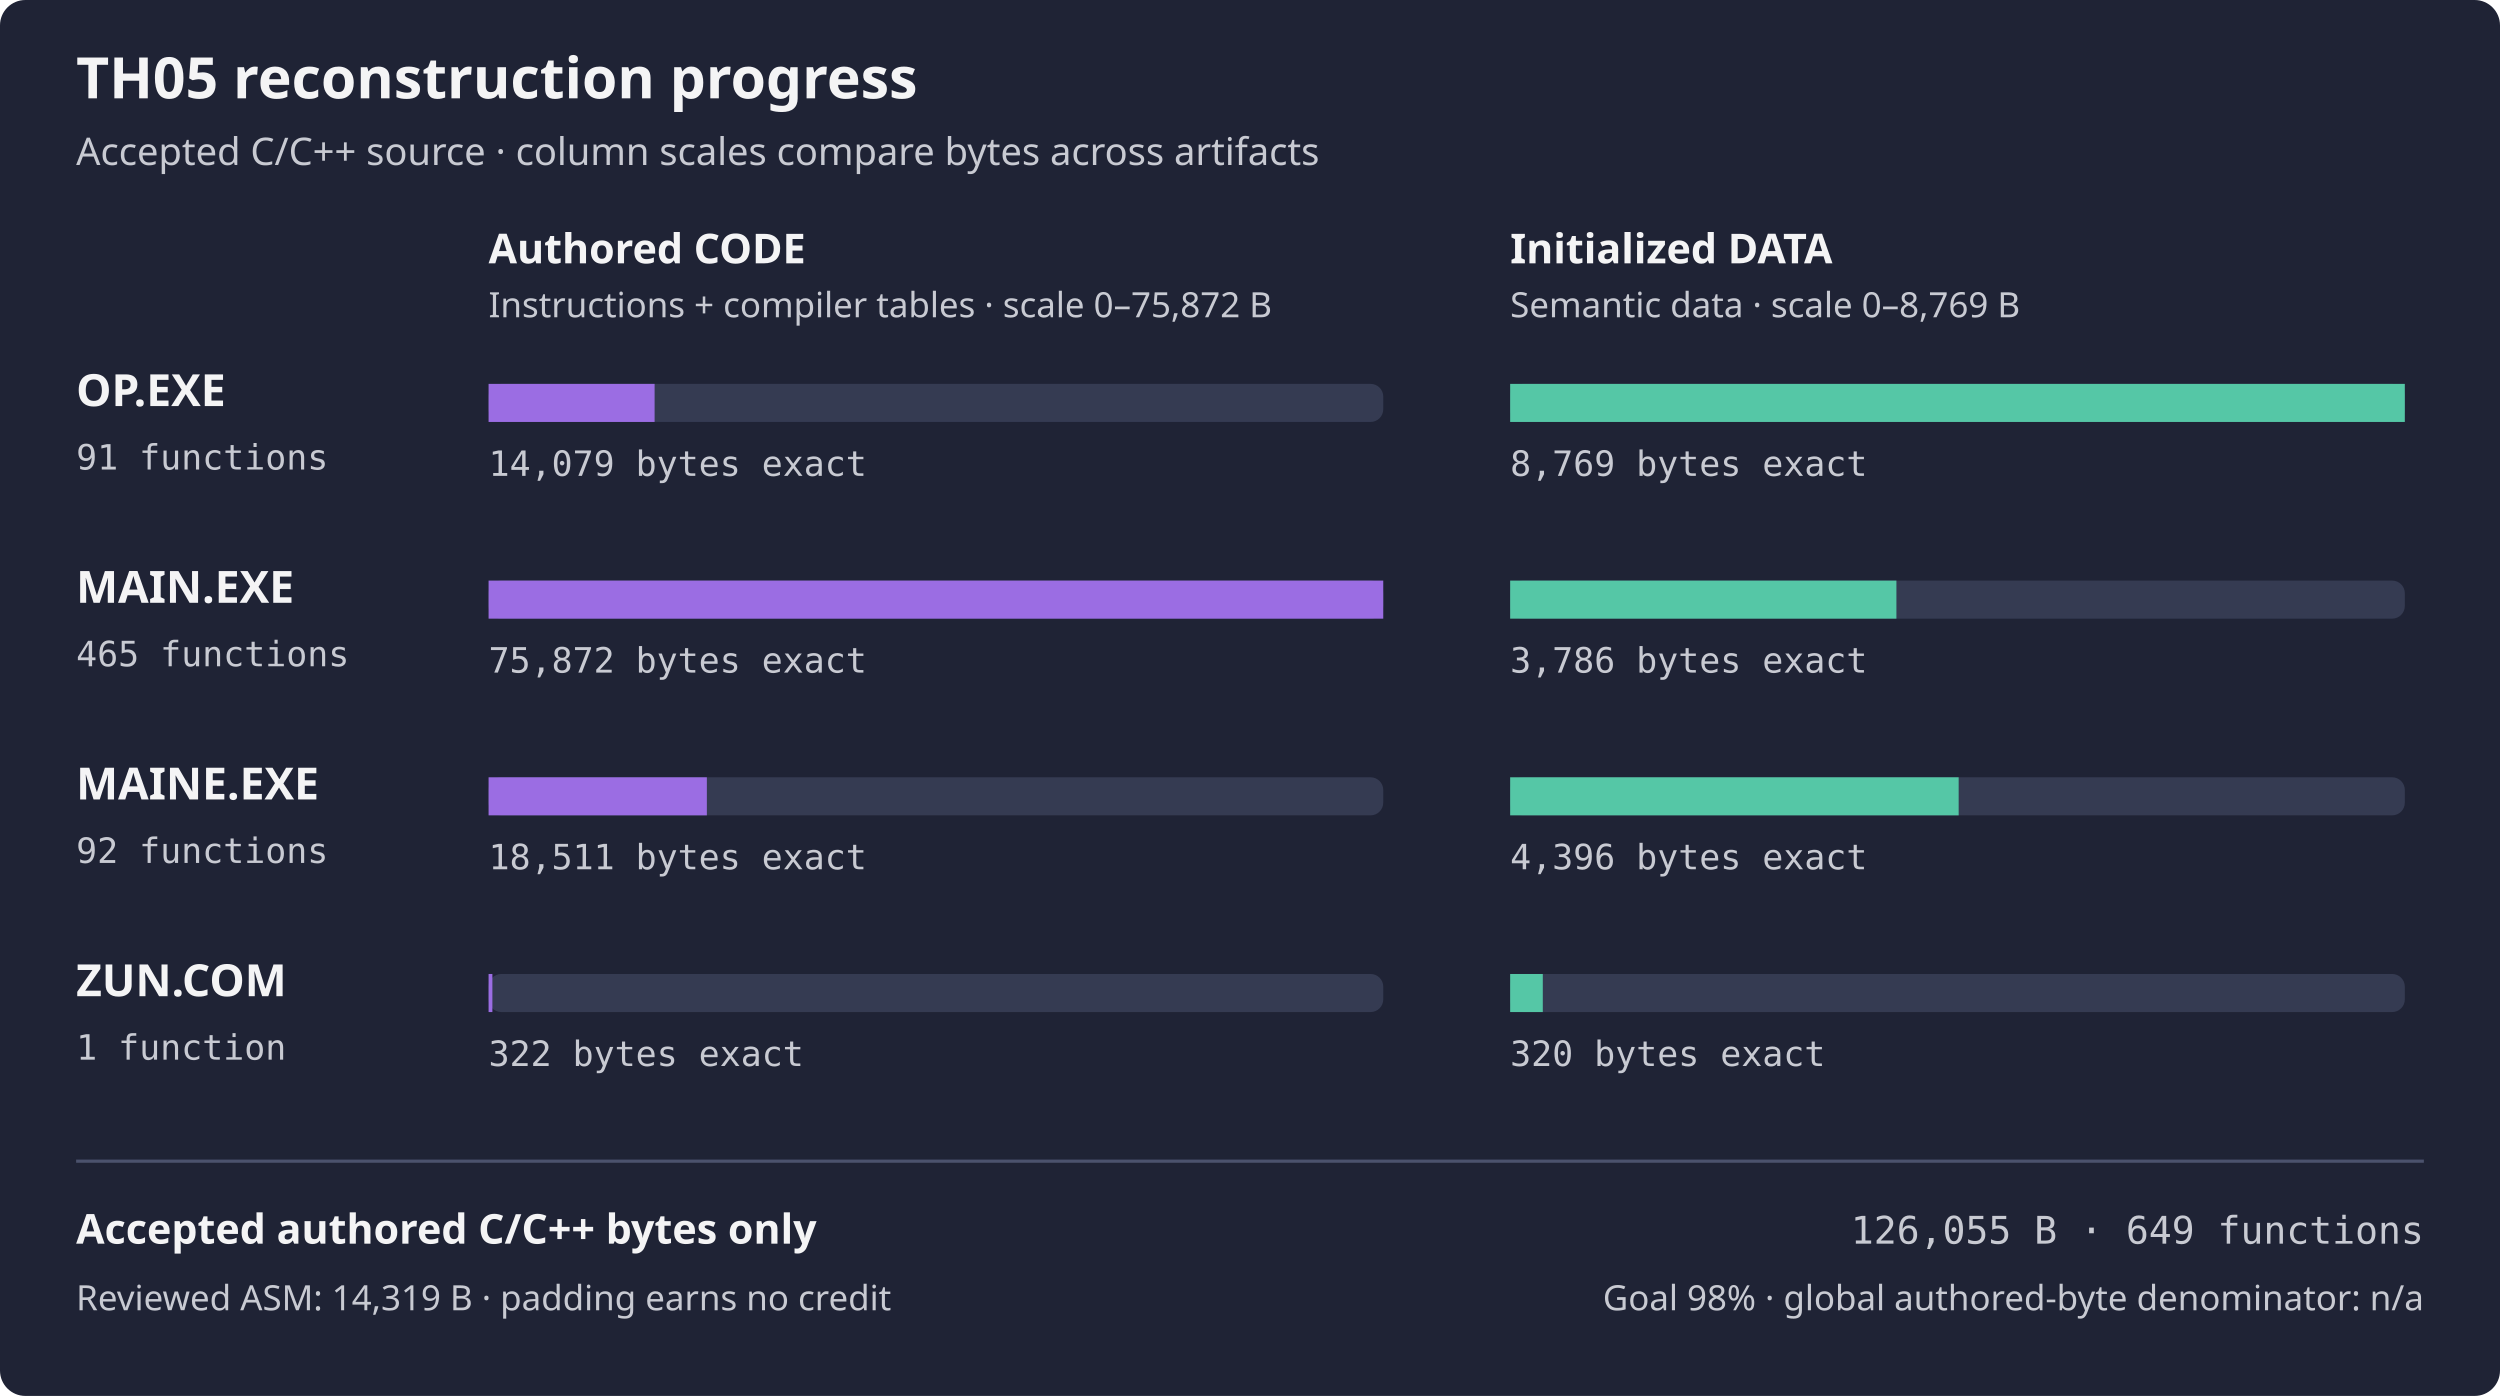
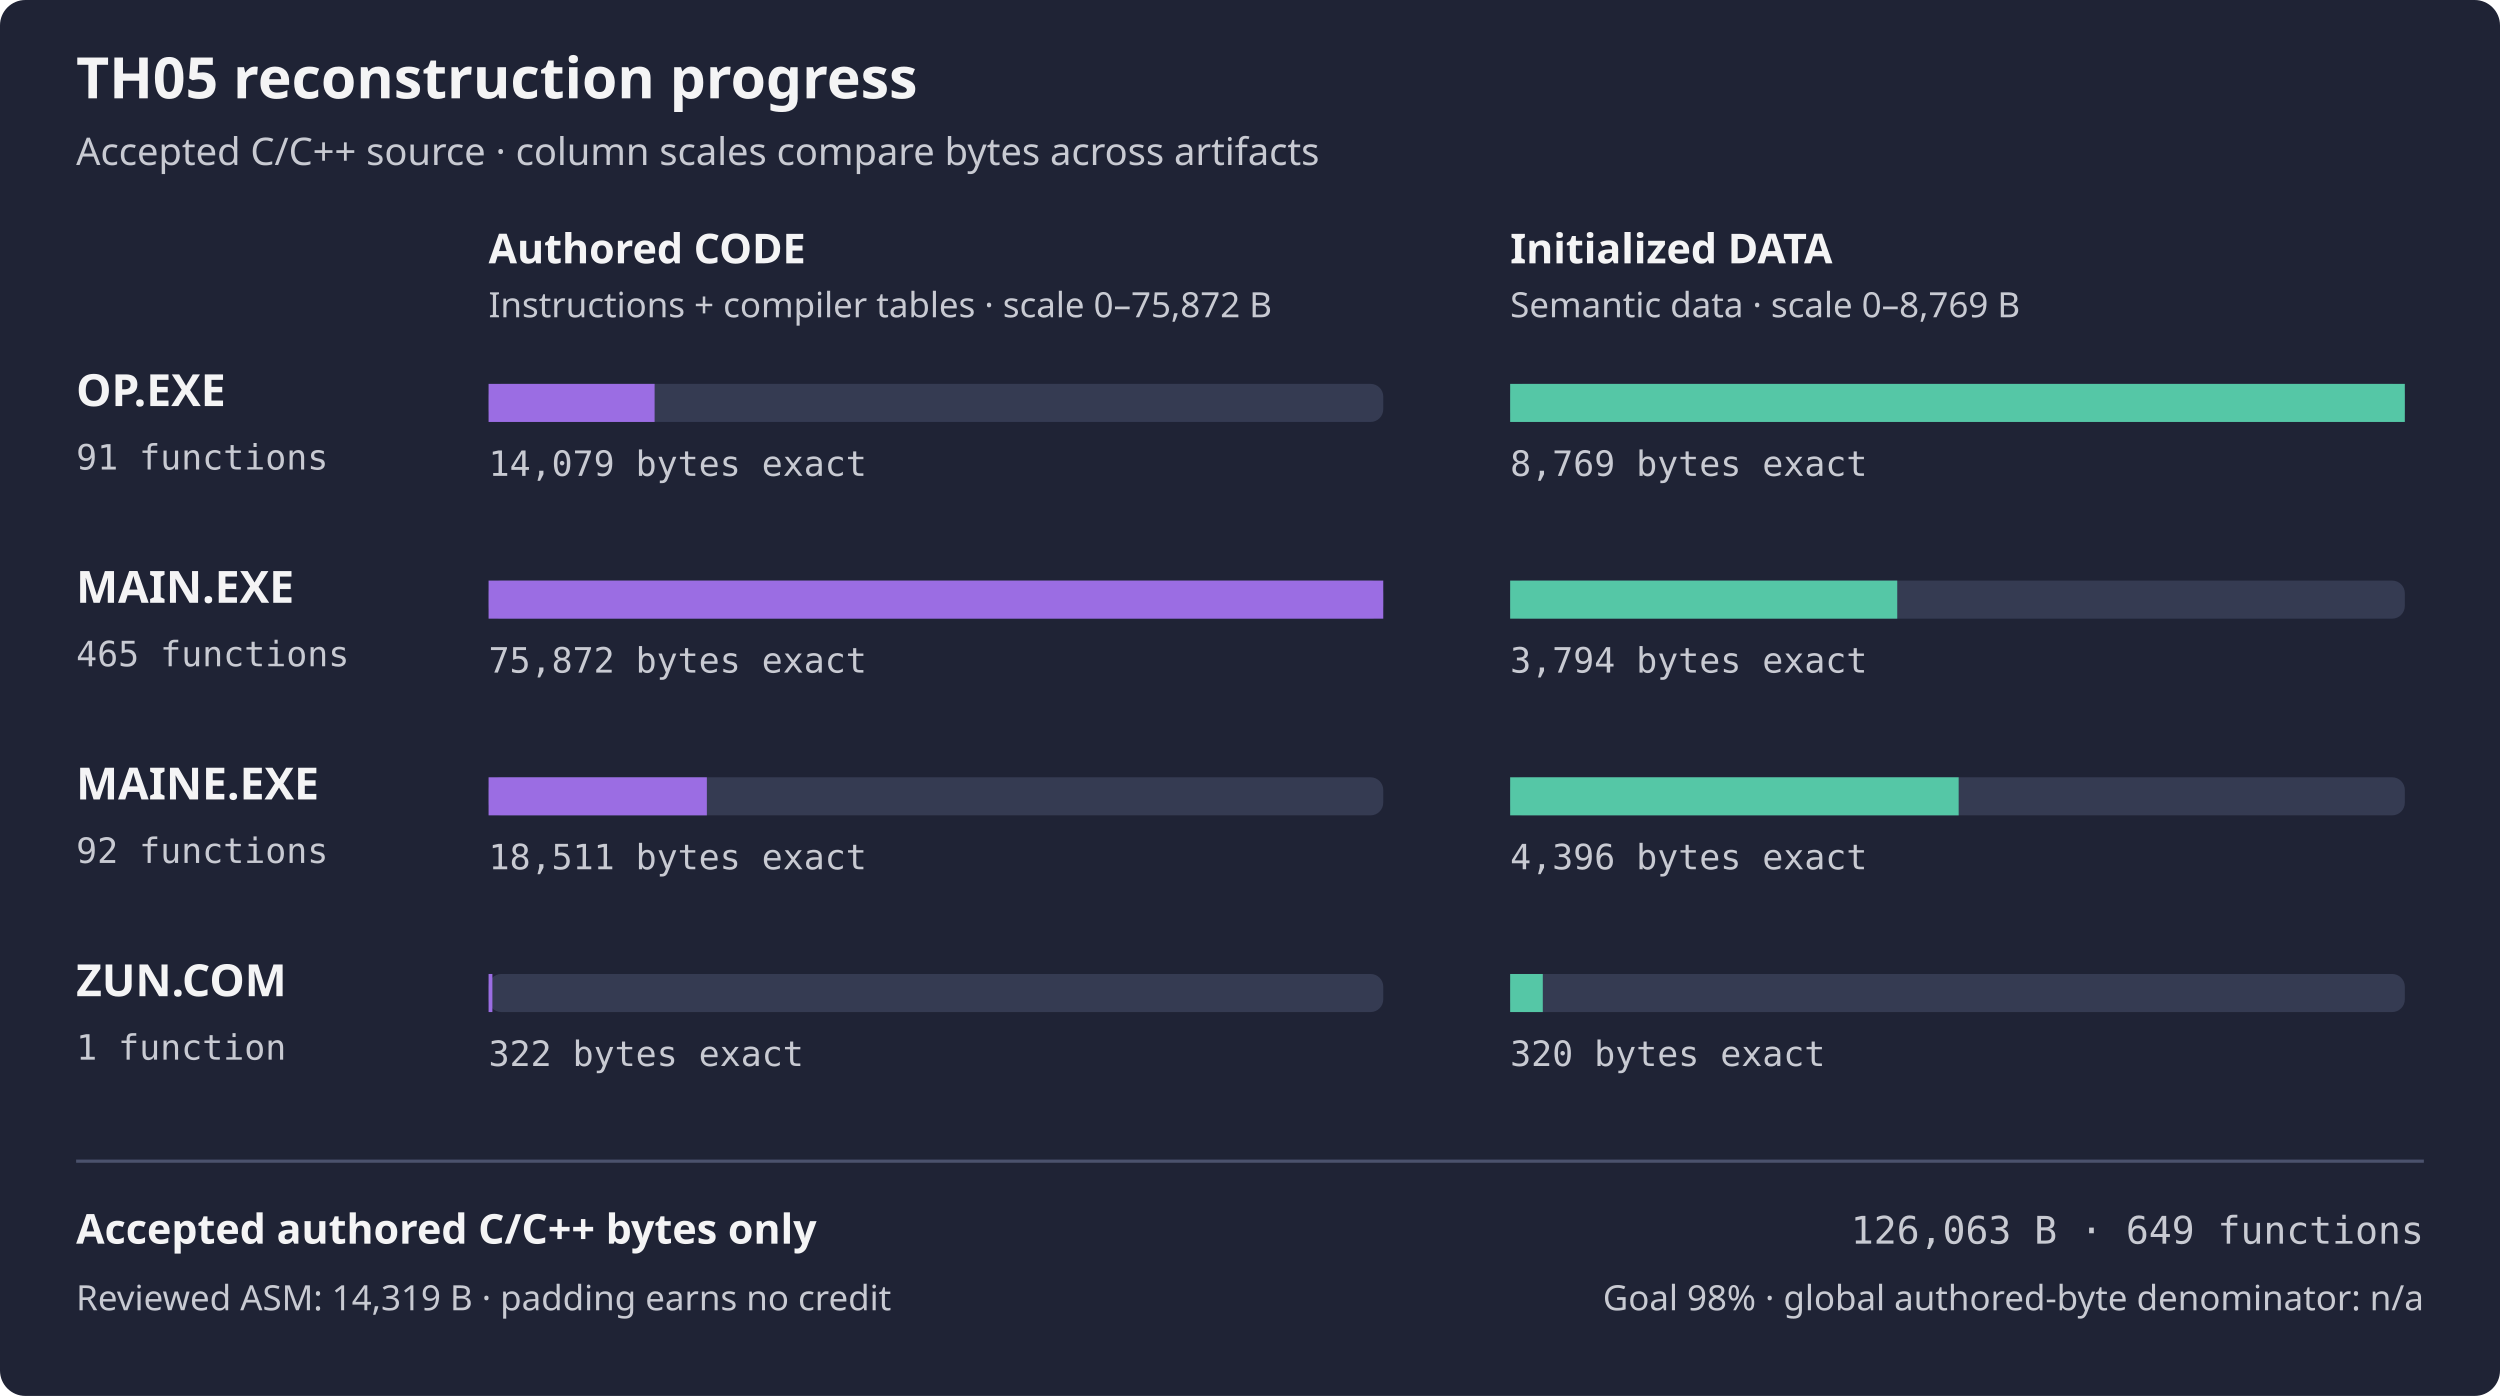
<svg xmlns="http://www.w3.org/2000/svg" width="788" height="440" viewBox="0 0 788 440" role="img" aria-labelledby="title desc">
  <rect width="788" height="440" rx="8" fill="#1f2335" />
  <text x="24" y="31" fill="#f4f4f5" font-family="sans-serif" font-size="18" font-weight="600">TH05 reconstruction progress</text>
  <text x="24" y="52" fill="#c8cad2" font-family="sans-serif" font-size="12">Accepted C/C++ source · column scales compare bytes across artifacts</text>
  <text x="154" y="83" fill="#f4f4f5" font-family="sans-serif" font-size="13" font-weight="600">Authored CODE</text>
  <text x="476" y="83" fill="#f4f4f5" font-family="sans-serif" font-size="13" font-weight="600">Initialized DATA</text>
  <text x="154" y="100" fill="#c8cad2" font-family="sans-serif" font-size="11">Instructions + compiler tables · scale 0–75,872 B</text>
  <text x="476" y="100" fill="#c8cad2" font-family="sans-serif" font-size="11">Semantic data · scale 0–8,769 B</text>
  <text x="24" y="128" fill="#f4f4f5" font-family="sans-serif" font-size="14" font-weight="600">OP.EXE</text>
  <text x="24" y="148" fill="#c8cad2" font-family="monospace" font-size="11">91 functions</text>
  <rect x="154" y="121" width="282" height="12" rx="4" fill="#353b52" />
  <rect x="154" y="121" width="52.33" height="12" fill="#9b6de3" />
  <rect x="476" y="121" width="282" height="12" rx="4" fill="#353b52" />
  <rect x="476" y="121" width="282.00" height="12" fill="#55c7a6" />
  <text x="154" y="150" fill="#c8cad2" font-family="monospace" font-size="11">14,079 bytes exact</text>
  <text x="476" y="150" fill="#c8cad2" font-family="monospace" font-size="11">8,769 bytes exact</text>
  <text x="24" y="190" fill="#f4f4f5" font-family="sans-serif" font-size="14" font-weight="600">MAIN.EXE</text>
  <text x="24" y="210" fill="#c8cad2" font-family="monospace" font-size="11">465 functions</text>
  <rect x="154" y="183" width="282" height="12" rx="4" fill="#353b52" />
  <rect x="154" y="183" width="282.00" height="12" fill="#9b6de3" />
  <rect x="476" y="183" width="282" height="12" rx="4" fill="#353b52" />
-   <rect x="476" y="183" width="121.75" height="12" fill="#55c7a6" />
+   <rect x="476" y="183" width="122.01" height="12" fill="#55c7a6" />
  <text x="154" y="212" fill="#c8cad2" font-family="monospace" font-size="11">75,872 bytes exact</text>
-   <text x="476" y="212" fill="#c8cad2" font-family="monospace" font-size="11">3,786 bytes exact</text>
+   <text x="476" y="212" fill="#c8cad2" font-family="monospace" font-size="11">3,794 bytes exact</text>
  <text x="24" y="252" fill="#f4f4f5" font-family="sans-serif" font-size="14" font-weight="600">MAINE.EXE</text>
  <text x="24" y="272" fill="#c8cad2" font-family="monospace" font-size="11">92 functions</text>
  <rect x="154" y="245" width="282" height="12" rx="4" fill="#353b52" />
  <rect x="154" y="245" width="68.80" height="12" fill="#9b6de3" />
  <rect x="476" y="245" width="282" height="12" rx="4" fill="#353b52" />
  <rect x="476" y="245" width="141.37" height="12" fill="#55c7a6" />
  <text x="154" y="274" fill="#c8cad2" font-family="monospace" font-size="11">18,511 bytes exact</text>
  <text x="476" y="274" fill="#c8cad2" font-family="monospace" font-size="11">4,396 bytes exact</text>
  <text x="24" y="314" fill="#f4f4f5" font-family="sans-serif" font-size="14" font-weight="600">ZUN.COM</text>
  <text x="24" y="334" fill="#c8cad2" font-family="monospace" font-size="11">1 function</text>
  <rect x="154" y="307" width="282" height="12" rx="4" fill="#353b52" />
  <rect x="154" y="307" width="1.20" height="12" fill="#9b6de3" />
  <rect x="476" y="307" width="282" height="12" rx="4" fill="#353b52" />
  <rect x="476" y="307" width="10.29" height="12" fill="#55c7a6" />
  <text x="154" y="336" fill="#c8cad2" font-family="monospace" font-size="11">322 bytes exact</text>
  <text x="476" y="336" fill="#c8cad2" font-family="monospace" font-size="11">320 bytes exact</text>
  <path d="M24 366 H764" stroke="#4b526d" />
  <text x="24" y="392" fill="#f4f4f5" font-family="sans-serif" font-size="13" font-weight="600">Accepted authored C/C++ bytes only</text>
-   <text x="764" y="392" fill="#c8cad2" font-family="monospace" text-anchor="end" font-size="12">126,055 B · 649 functions</text>
+   <text x="764" y="392" fill="#c8cad2" font-family="monospace" text-anchor="end" font-size="12">126,063 B · 649 functions</text>
  <text x="24" y="413" fill="#c8cad2" font-family="sans-serif" font-size="11">Reviewed ASM: 14,319 B · padding earns no credit</text>
  <text x="764" y="413" fill="#c8cad2" font-family="sans-serif" text-anchor="end" font-size="11">Goal 98% · global authored-byte denominator: n/a</text>
</svg>
